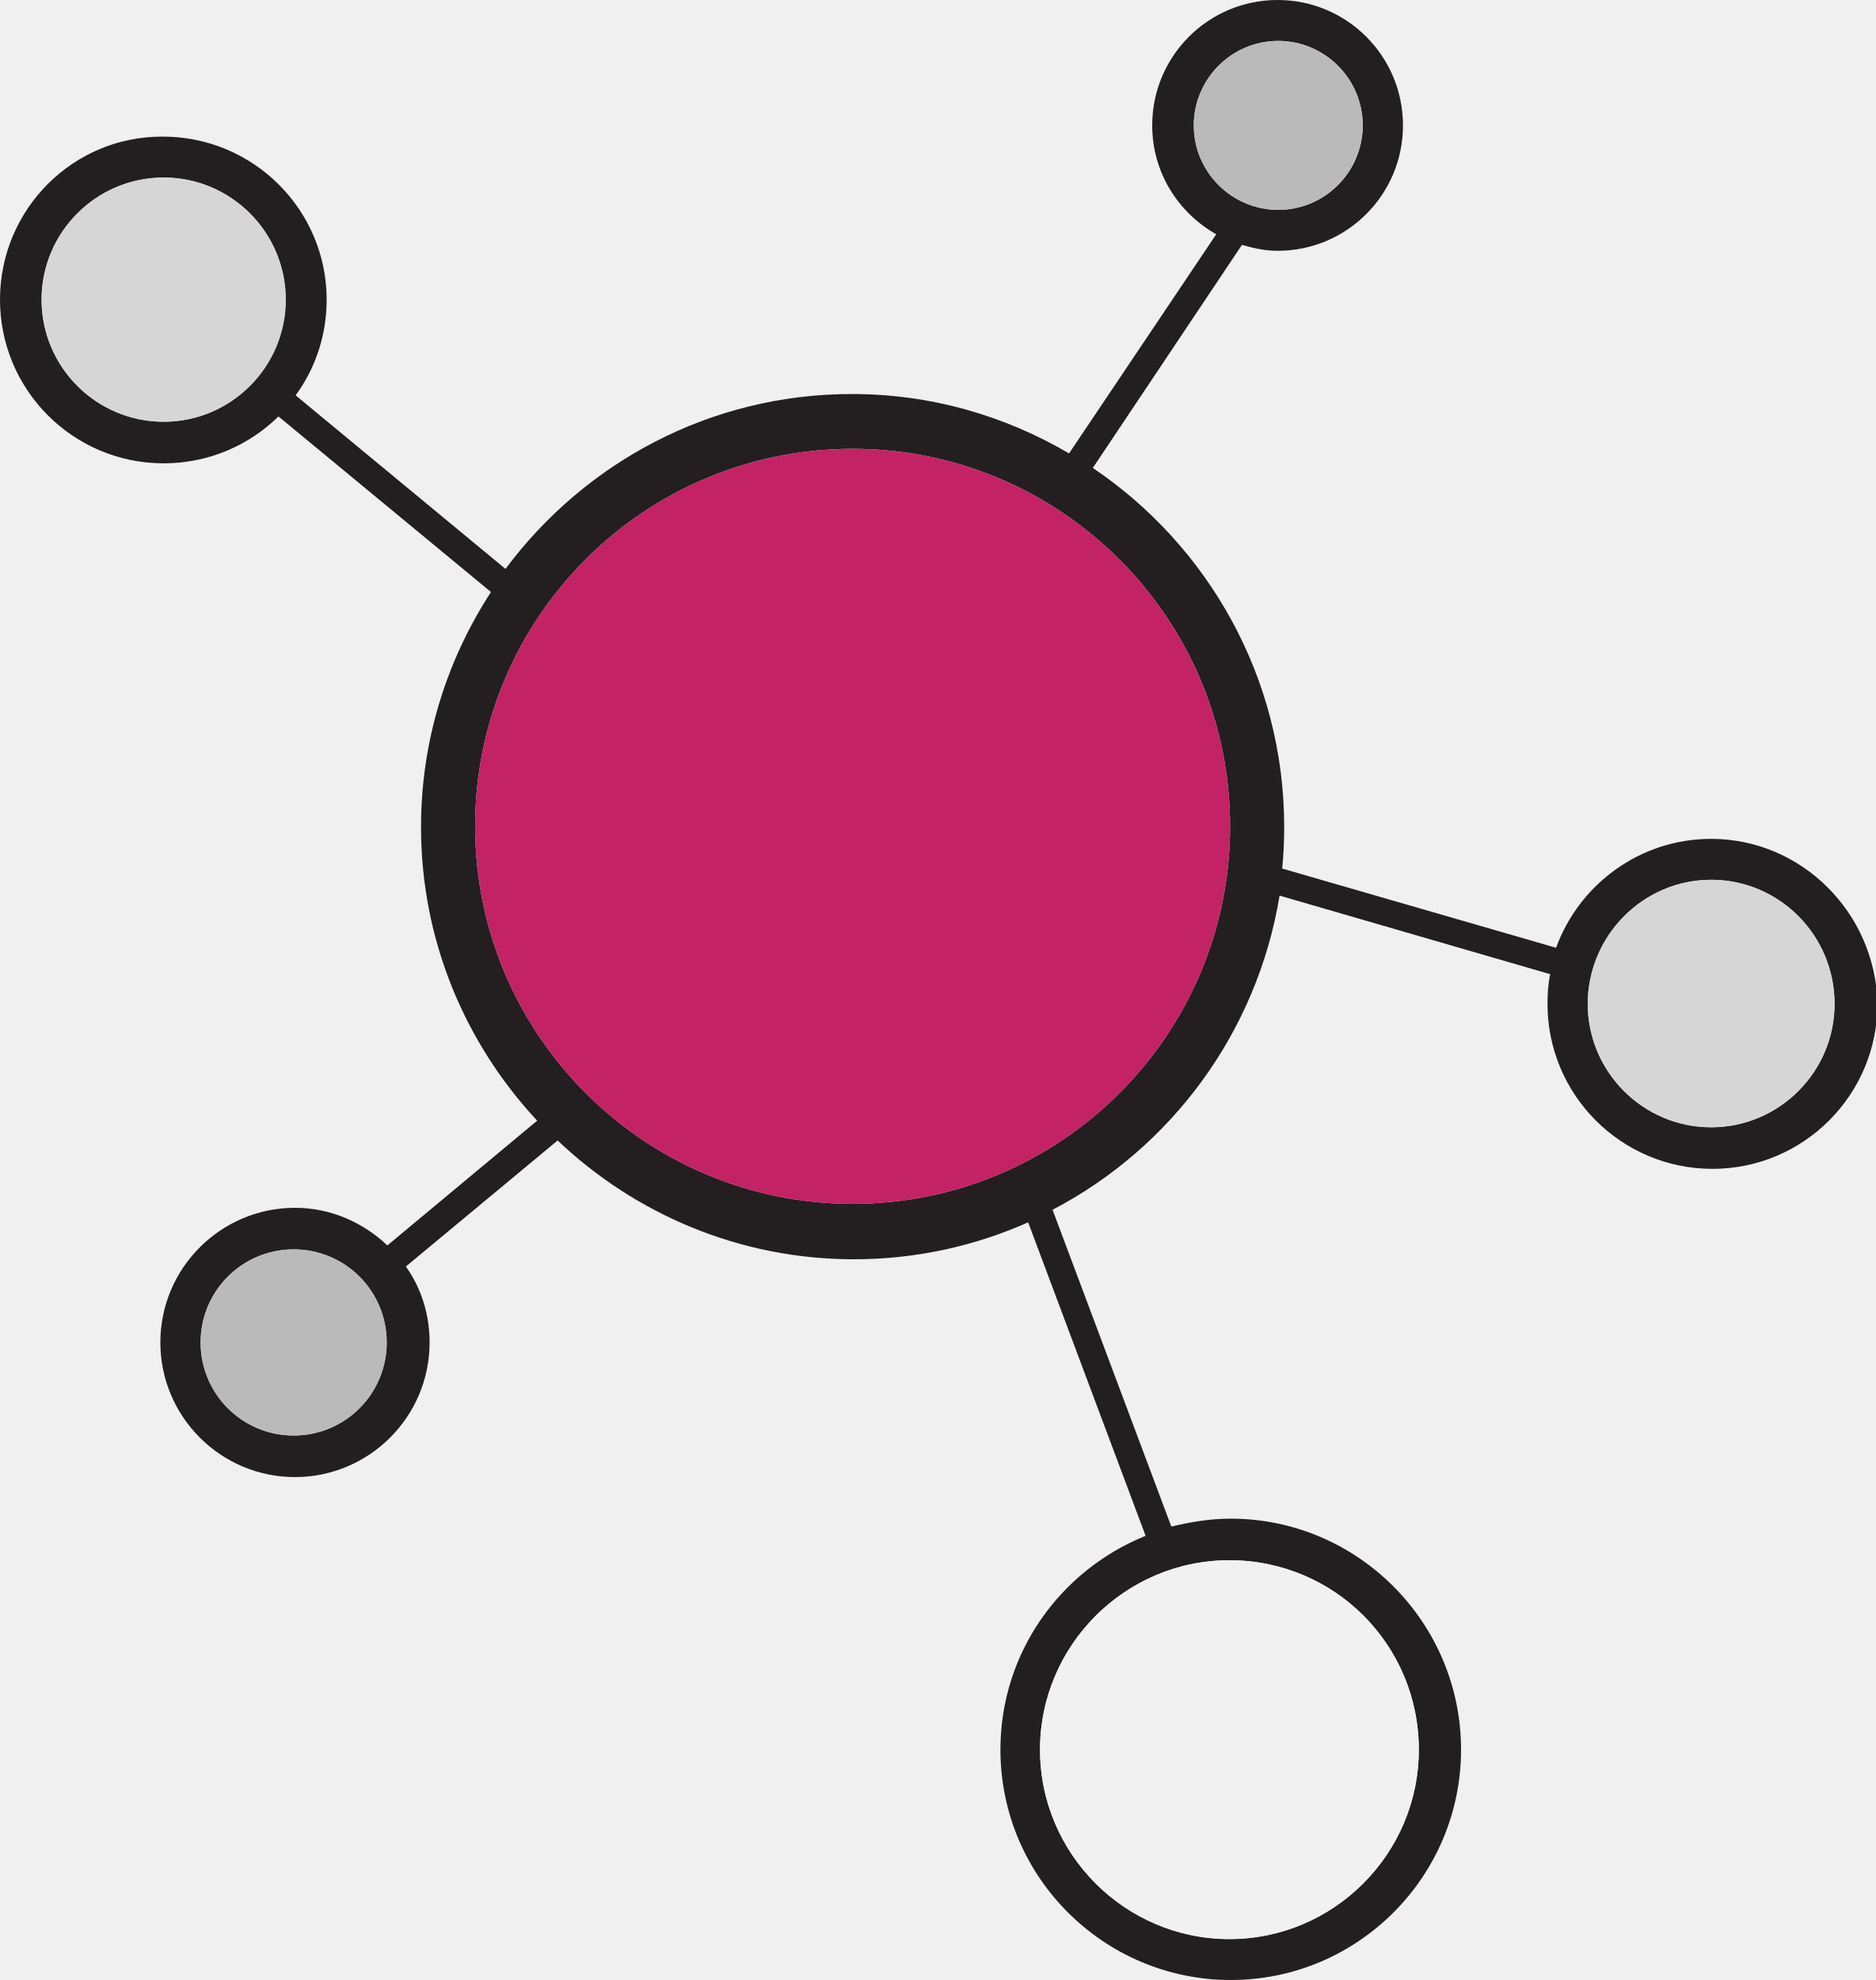
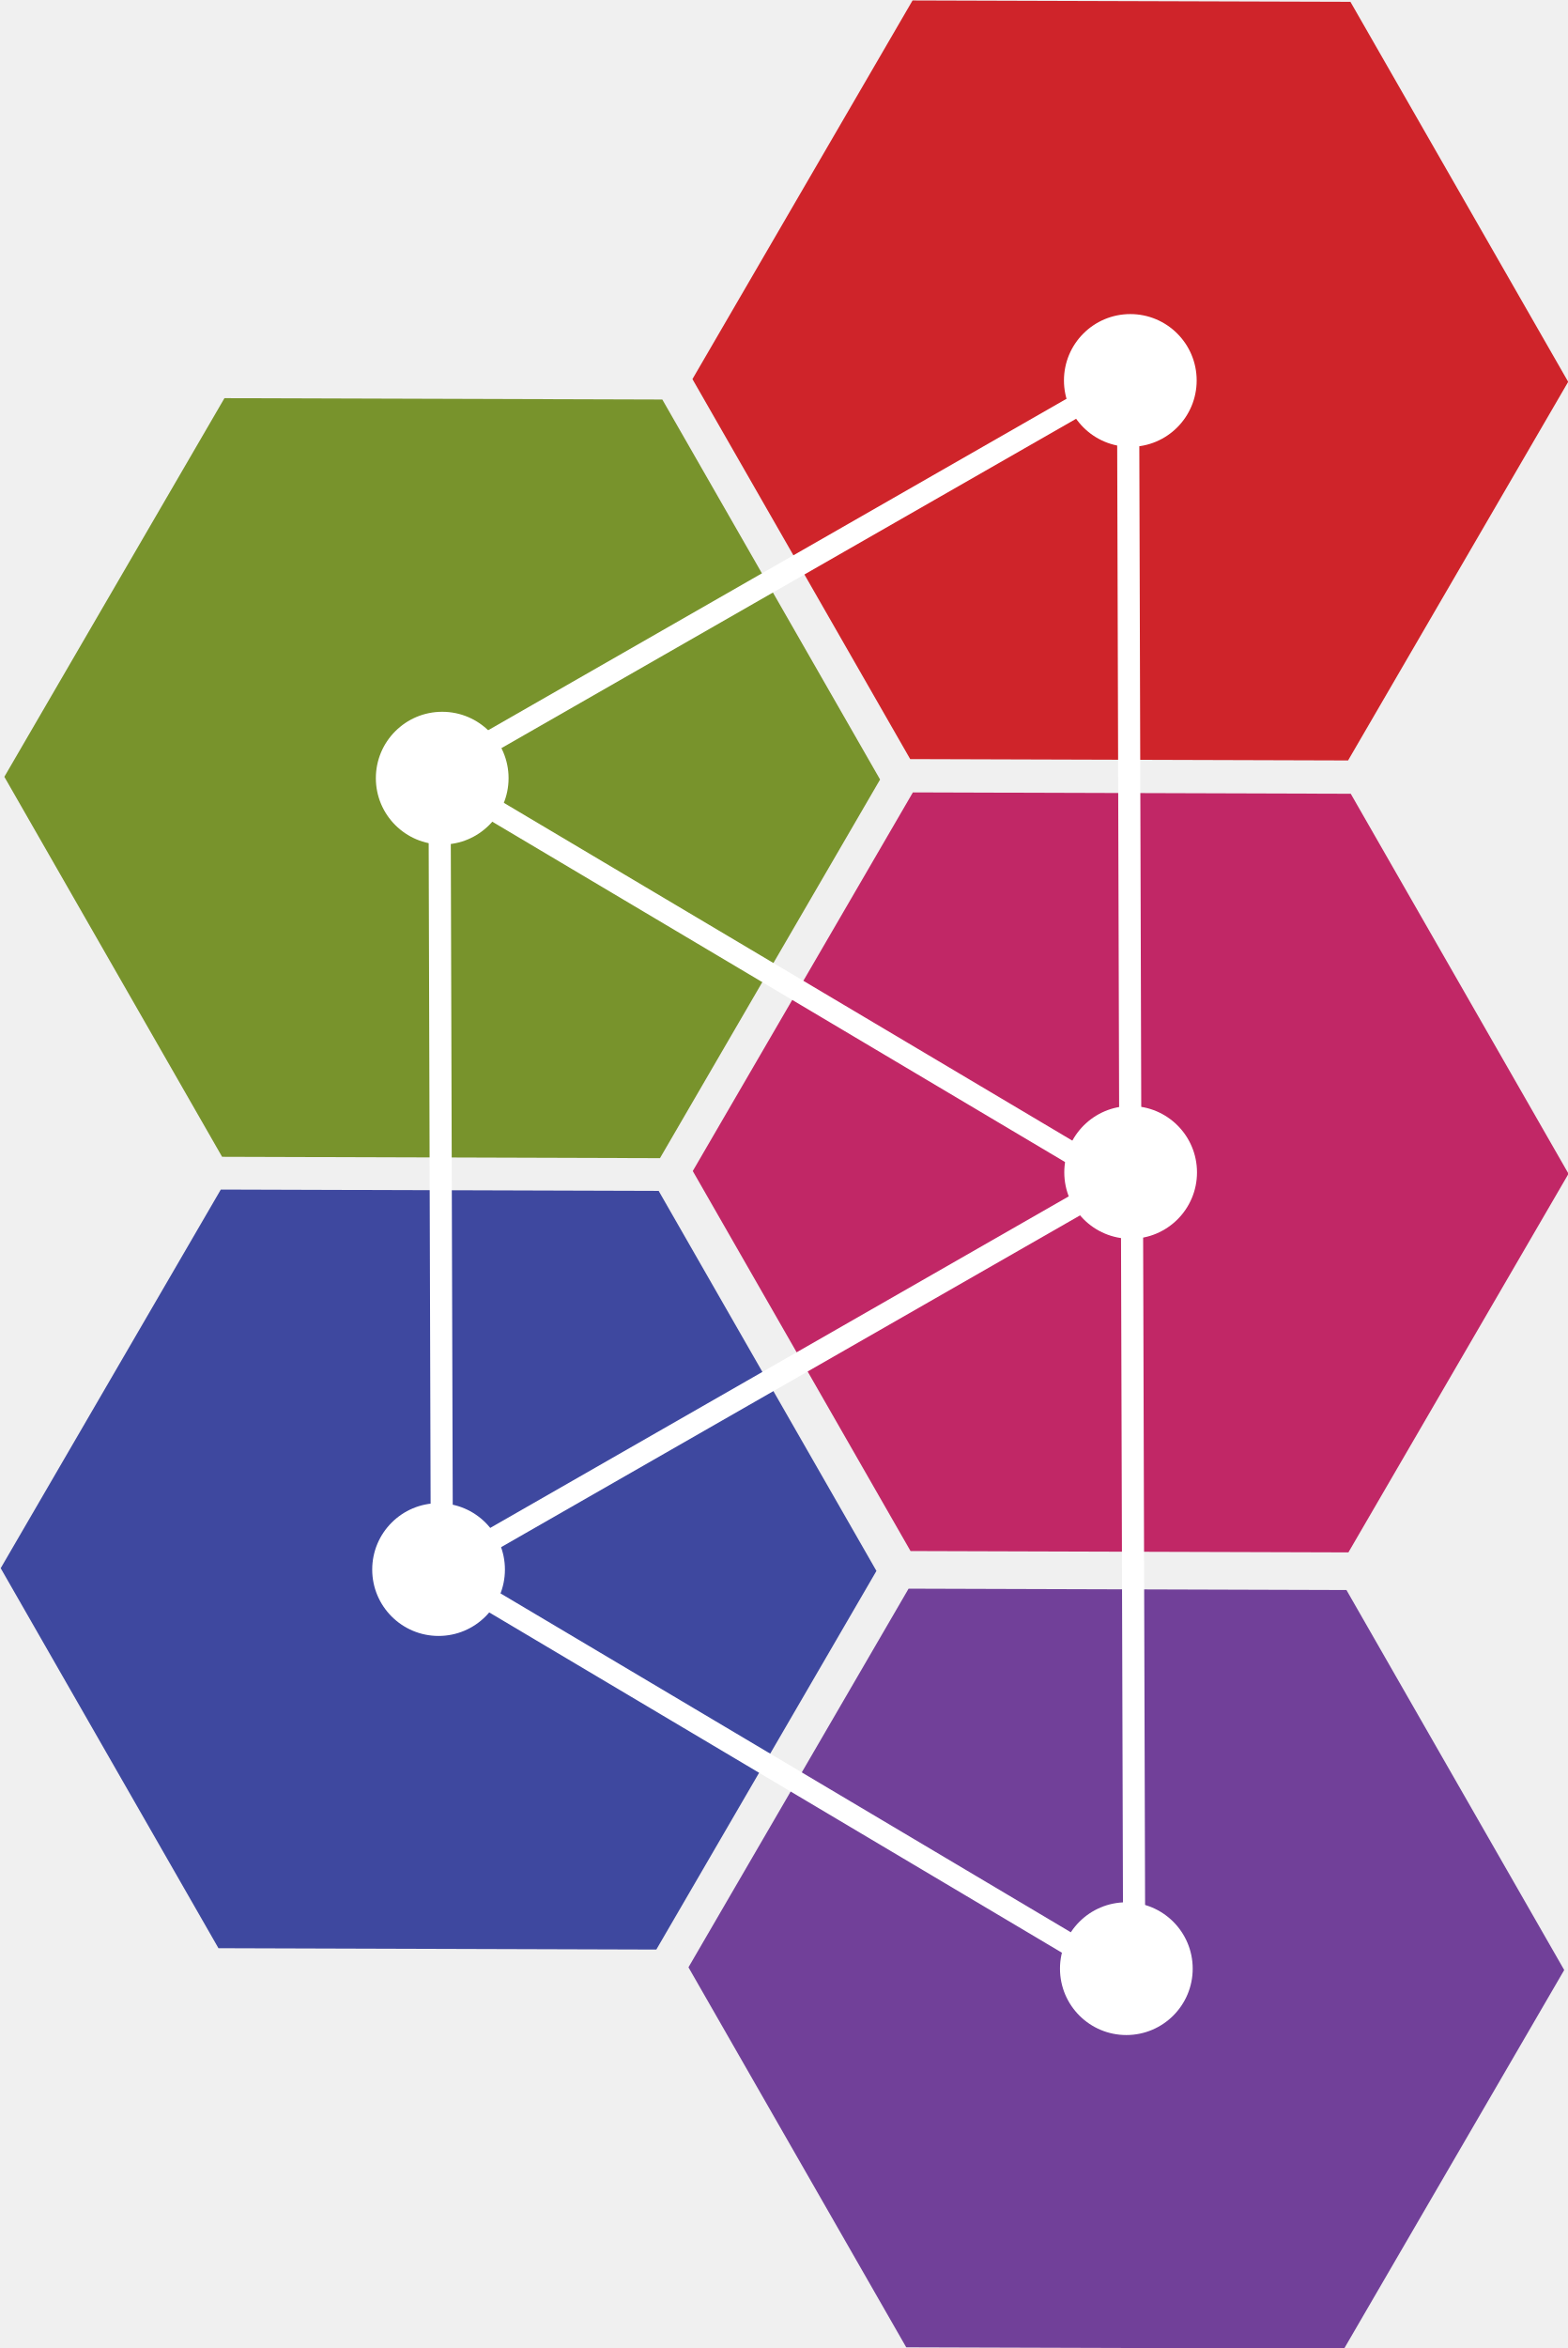
- <svg xmlns="http://www.w3.org/2000/svg" version="1.1" id="Layer_1" x="0" y="0" viewBox="0 0 284.2 300" xml:space="preserve">
-   <style>.st1{fill:#bababa}.st25{fill:#d6d6d6}</style>
-   <path d="M259.3 127.1c-10.8 0-20 6.9-23.5 16.5l-41.5-12c.2-2.1.3-4.2.3-6.3 0-22.6-11.5-42.6-29-54.4l22.6-33.8c1.7.5 3.5.9 5.4.9 10.5 0 19-8.5 19-19s-8.5-19-19-19-19 8.5-19 19c0 7.1 3.9 13.2 9.7 16.5L162 68.7c-9.7-5.7-20.9-9-32.9-9-21.5 0-40.5 10.4-52.5 26.5L44.8 59.9c3-4.1 4.7-9.1 4.7-14.5 0-13.6-11.1-24.7-24.8-24.7C11.1 20.6 0 31.7 0 45.4s11.1 24.8 24.8 24.8c6.8 0 12.9-2.7 17.4-7.1l32.2 26.6c-6.7 10.3-10.6 22.5-10.6 35.6 0 17.2 6.7 32.8 17.6 44.5l-22.7 18.9c-3.7-3.5-8.6-5.7-14-5.7-11.2 0-20.4 9.1-20.4 20.4 0 11.2 9.1 20.4 20.4 20.4 11.2 0 20.4-9.1 20.4-20.4 0-4.3-1.3-8.3-3.6-11.5l23-19.1c11.7 11.1 27.5 18 44.9 18 9.4 0 18.3-2 26.4-5.6l17.8 47.5c-12.9 5.2-22 17.7-22 32.4 0 19.3 15.7 34.9 34.9 34.9 19.3 0 34.9-15.7 34.9-34.9 0-19.3-15.7-35-34.9-35-3.1 0-6.1.5-9 1.2l-18-48c18-9.4 31-26.9 34.4-47.6l41 11.9c-.3 1.5-.4 2.9-.4 4.5 0 13.8 11.2 25 25 25s25-11.2 25-25c-.3-13.8-11.5-25-25.2-25zM193.7 6.2c7 0 12.8 5.7 12.8 12.8 0 7-5.7 12.8-12.8 12.8-7 0-12.8-5.7-12.8-12.8 0-7 5.7-12.8 12.8-12.8zM24.8 63.9c-10.2 0-18.5-8.3-18.5-18.5s8.3-18.5 18.5-18.5 18.5 8.3 18.5 18.5S35 63.9 24.8 63.9zM215 265.1c0 15.8-12.9 28.7-28.7 28.7-15.8 0-28.7-12.9-28.7-28.7 0-15.8 12.9-28.7 28.7-28.7 15.9 0 28.7 12.8 28.7 28.7zM44.5 217.5c-7.8 0-14.1-6.3-14.1-14.1s6.3-14.1 14.1-14.1 14.1 6.3 14.1 14.1-6.3 14.1-14.1 14.1zm84.7-35.1c-31.5 0-57.2-25.6-57.2-57.2S97.6 68 129.2 68c31.5 0 57.2 25.6 57.2 57.2s-25.7 57.2-57.2 57.2zm130.1-11.6c-10.3 0-18.7-8.4-18.7-18.7 0-10.3 8.4-18.8 18.7-18.8 10.3 0 18.7 8.4 18.7 18.8 0 10.3-8.4 18.7-18.7 18.7z" fill="#231f20" />
-   <path d="M129.2 182.4c-31.5 0-57.2-25.6-57.2-57.2S97.6 68 129.2 68c31.5 0 57.2 25.6 57.2 57.2s-25.7 57.2-57.2 57.2z" fill="#c32265" />
-   <path class="st1" d="M193.7 6.2c7 0 12.8 5.7 12.8 12.8 0 7-5.7 12.8-12.8 12.8-7 0-12.8-5.7-12.8-12.8 0-7 5.7-12.8 12.8-12.8z" />
-   <path class="st25" d="M24.8 63.9c-10.2 0-18.5-8.3-18.5-18.5s8.3-18.5 18.5-18.5 18.5 8.3 18.5 18.5S35 63.9 24.8 63.9z" />
-   <path d="M215 265.1c0 15.8-12.9 28.7-28.7 28.7-15.8 0-28.7-12.9-28.7-28.7 0-15.8 12.9-28.7 28.7-28.7 15.9 0 28.7 12.8 28.7 28.7z" fill="#f1f1f1" />
-   <path class="st1" d="M44.5 217.5c-7.8 0-14.1-6.3-14.1-14.1s6.3-14.1 14.1-14.1 14.1 6.3 14.1 14.1-6.3 14.1-14.1 14.1z" />
-   <path class="st25" d="M259.3 170.8c-10.3 0-18.7-8.4-18.7-18.7 0-10.3 8.4-18.8 18.7-18.8 10.3 0 18.7 8.4 18.7 18.8 0 10.3-8.4 18.7-18.7 18.7z" />
+ <svg xmlns="http://www.w3.org/2000/svg" width="103.936" height="155.624" viewBox="0 0 27.5 41.176">
+   <g transform="matrix(.0776 0 0 .0776 -119.01 -88.47)">
+     <path d="M1838.446 1490.899l-98.982-.307-49.226-85.875 49.757-85.567 98.982.307 49.226 85.874z" fill="#c12766" stroke-width="3" />
+     <path d="M1681.999 1580.652l-98.982-.307-49.226-85.874 49.757-85.568 98.982.307 49.225 85.875z" fill="#3e489f" stroke-width="15" />
+     <path d="M1837.474 1670.845l-98.983-.307-49.225-85.874 49.757-85.568 98.982.307 49.225 85.875z" fill="#714099" stroke-width="3" />
+     <path d="M1682.822 1401.808l-98.982-.307-49.225-85.875 49.757-85.567 98.982.307 49.225 85.874z" fill="#78932c" stroke-width="3" />
+     <path d="M1838.371 1311.93l-98.982-.307-49.225-85.874 49.757-85.568 98.982.307 49.225 85.875z" fill="#cf242a" stroke-width="3" />
+     <circle r="15" cy="1226.056" cx="1789.146" fill="#fff" stroke-width="3" />
+     <circle r="15" cy="1315.933" cx="1633.597" fill="#fff" stroke-width="3" />
+     <circle r="15" cy="1494.778" cx="1632.773" fill="#fff" stroke-width="3" />
+     <circle r="15" cy="1584.971" cx="1788.248" fill="#fff" stroke-width="3" />
+     <path d="M1779.67 1230.244l-136.198 78.031M1633.029 1327.652l.46 156.967M1643.818 1501.315l134.953 80.166" fill="none" fill-rule="evenodd" stroke="#fff" stroke-width="5" />
+     <circle r="15" cy="1405.024" cx="1789.22" fill="#fff" stroke-width="3" />
+     <path d="M1788.668 1236.61l.459 156.967M1789.534 1416.526l.46 156.968M1779.901 1410.641l-136.198 78.032M1644.325 1322.513l134.954 80.166" fill="none" fill-rule="evenodd" stroke="#fff" stroke-width="5" />
+   </g>
</svg>
